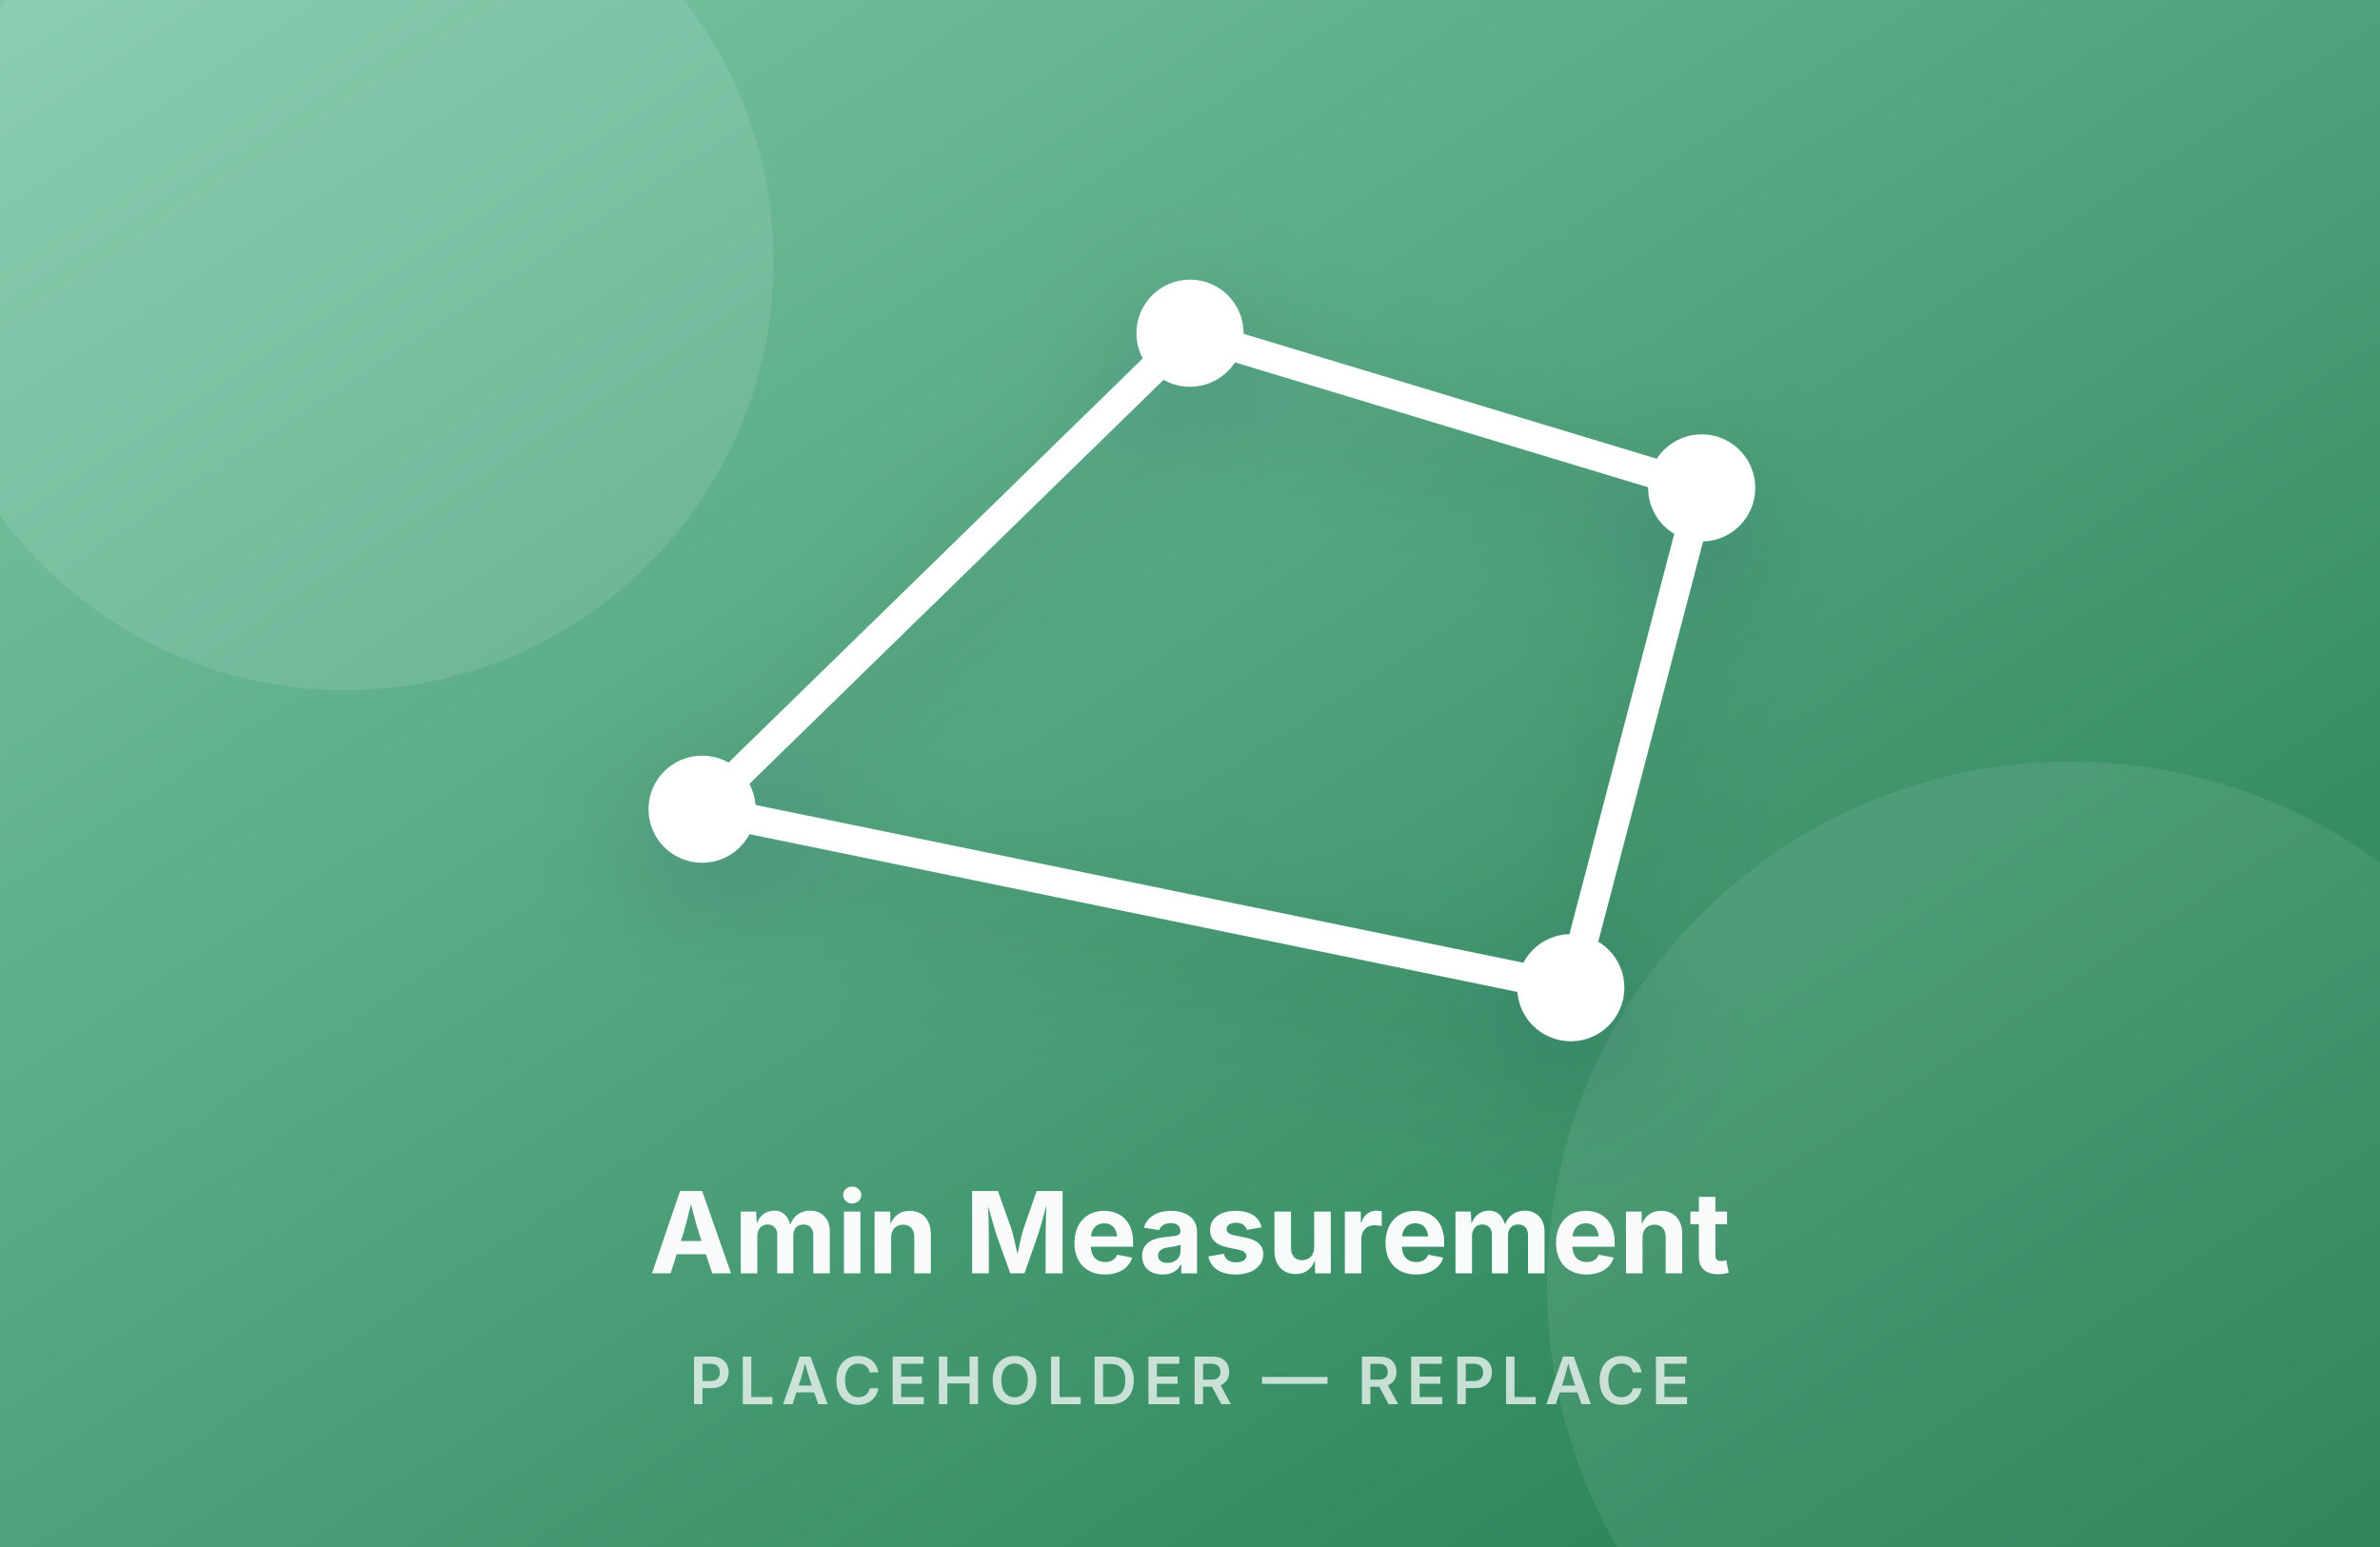
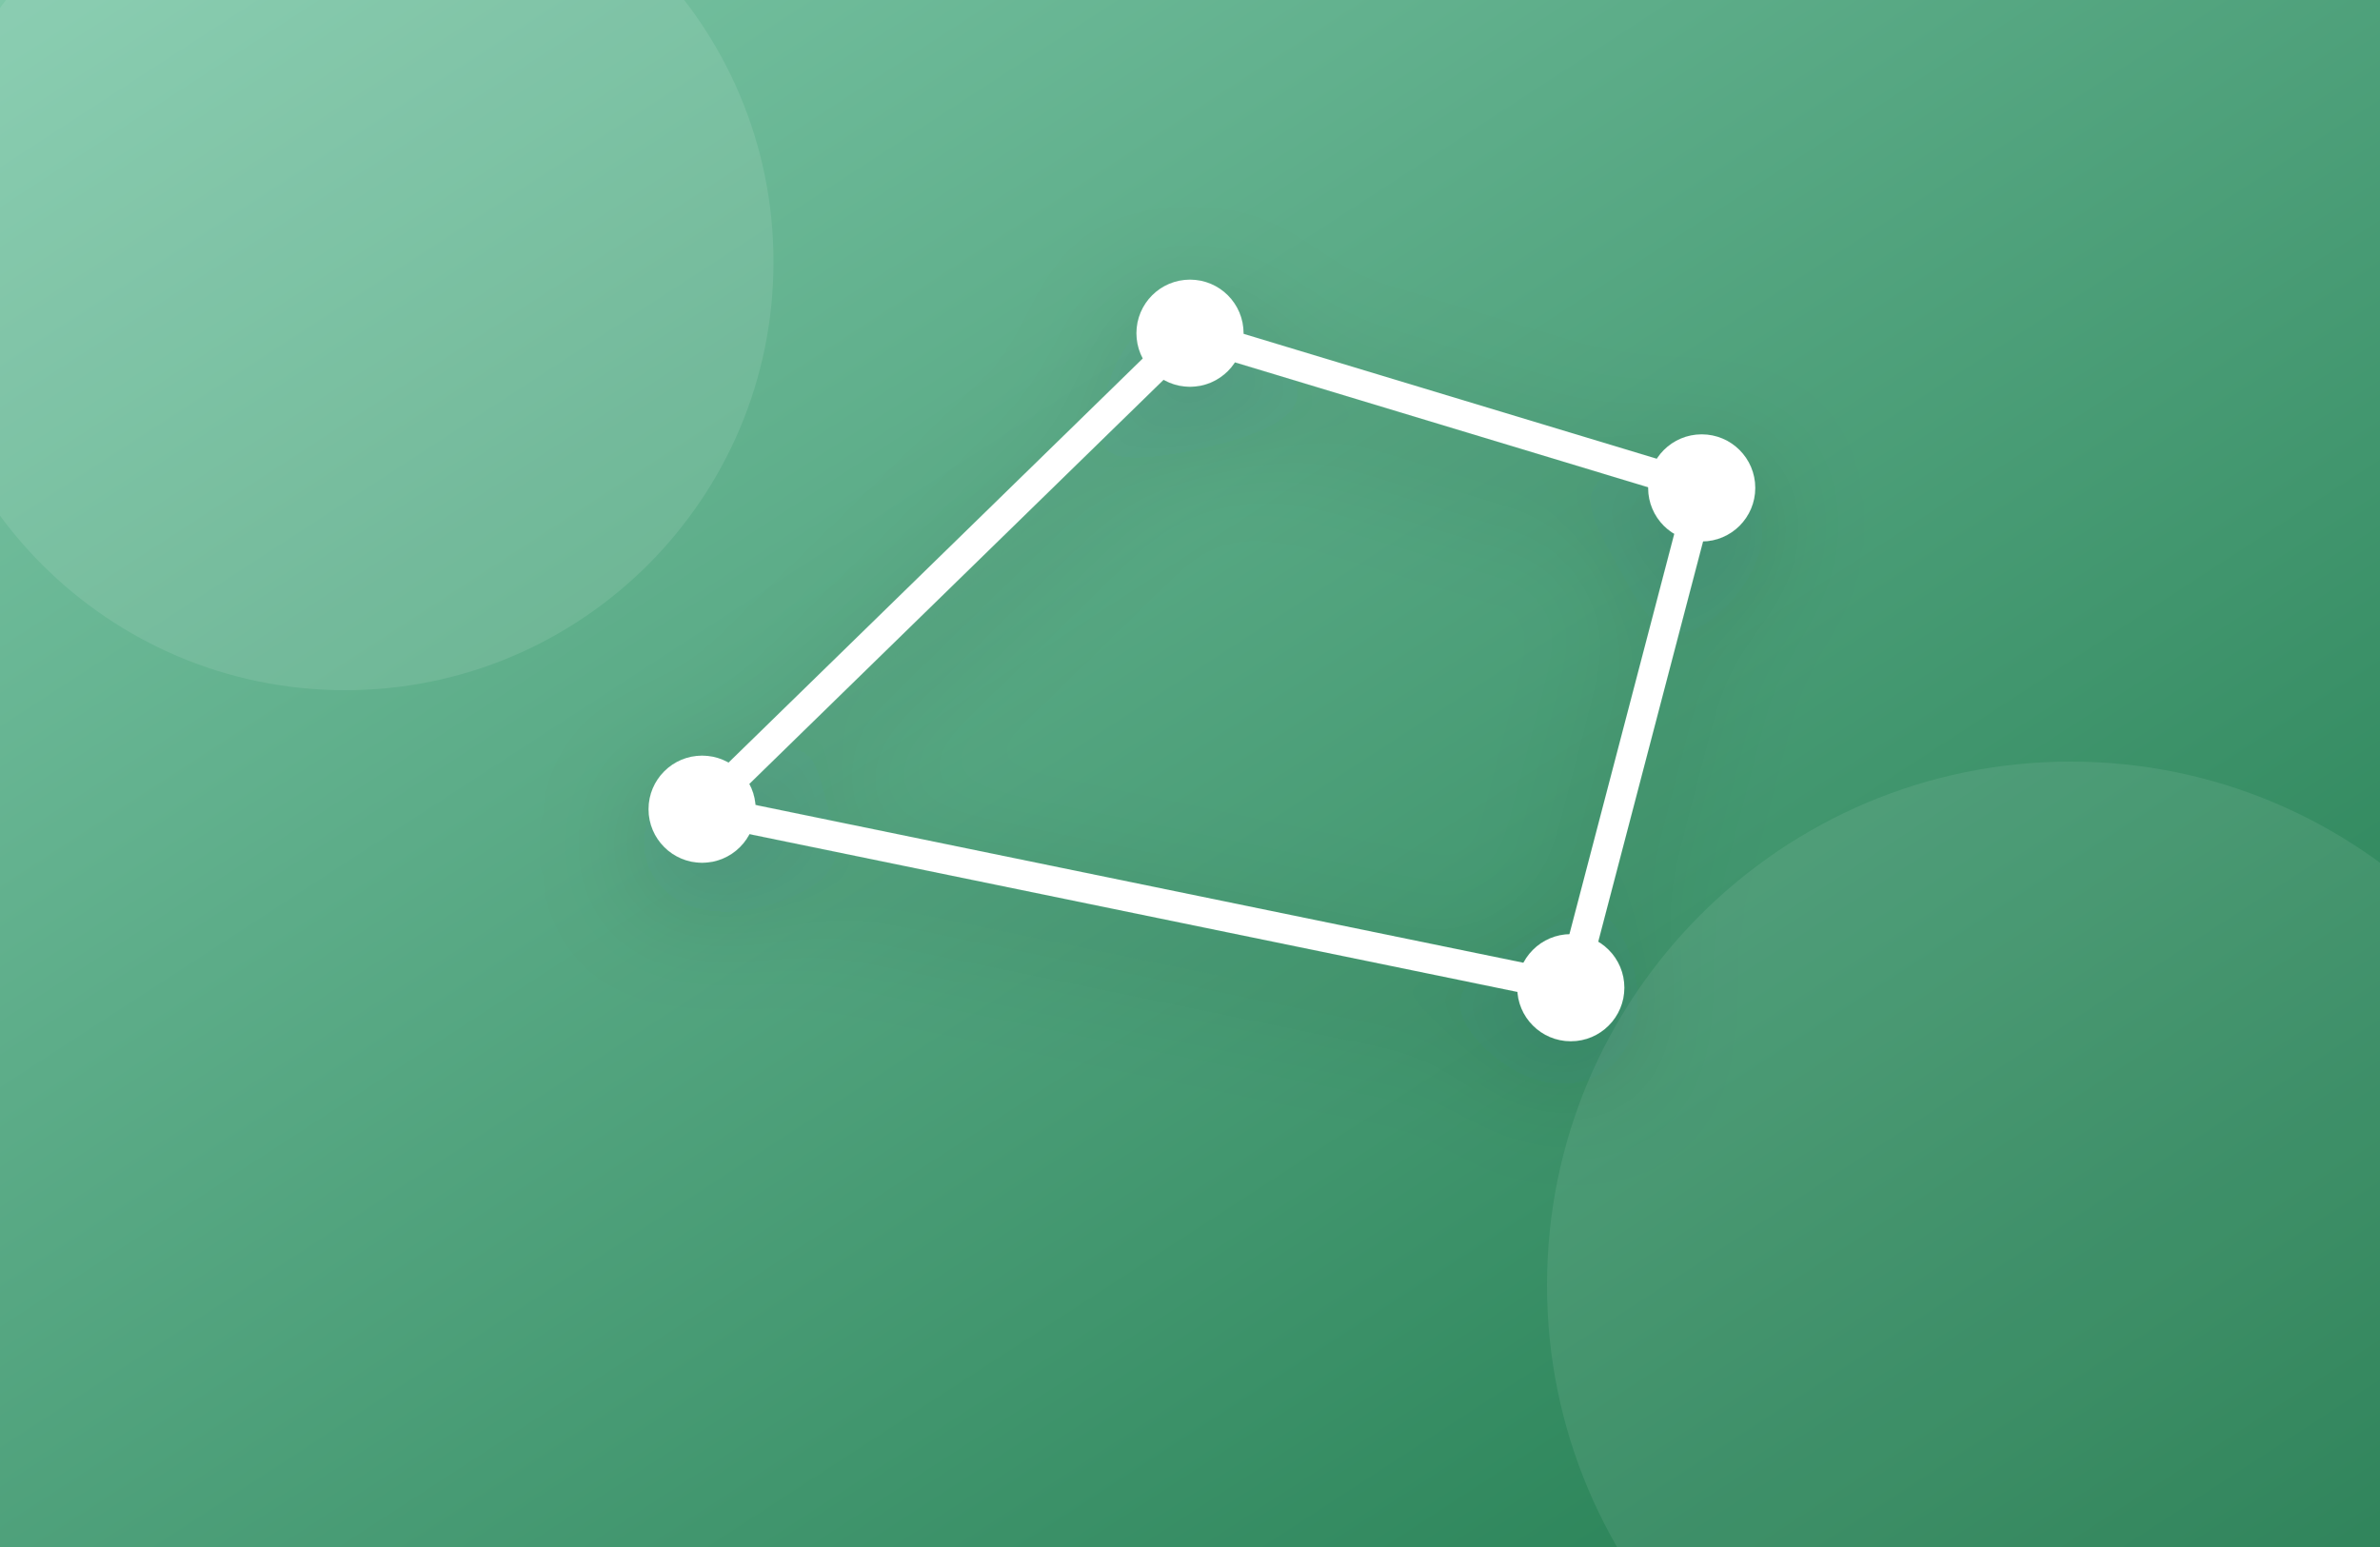
<svg xmlns="http://www.w3.org/2000/svg" viewBox="0 0 400 260" role="img" aria-label="Amin Measurement">
  <defs>
    <linearGradient id="g" x1="0" y1="0" x2="1" y2="1">
      <stop offset="0" stop-color="#7ec8a9" />
      <stop offset="1" stop-color="#1f7a4d" />
    </linearGradient>
    <filter id="s" x="-30%" y="-30%" width="160%" height="160%">
      <feDropShadow dx="0" dy="6" stdDeviation="10" flood-color="#0a2540" flood-opacity="0.18" />
    </filter>
  </defs>
  <style>
    .plot{animation:floatY 4.6s ease-in-out infinite}
    .b1{transform-box:fill-box;transform-origin:center;animation:drift 9s ease-in-out infinite}
    .b2{transform-box:fill-box;transform-origin:center;animation:drift 11s ease-in-out infinite .6s}
    @keyframes floatY{50%{transform:translateY(-6px)}}
    @keyframes drift{50%{transform:translate(5px,-5px) scale(1.05)}}
    @media (prefers-reduced-motion:reduce){.plot,.b1,.b2{animation:none}}
  </style>
  <rect width="400" height="260" fill="url(#g)" />
  <circle class="b1" cx="58" cy="44" r="72" fill="#fff" opacity=".10" />
  <circle class="b2" cx="348" cy="216" r="88" fill="#fff" opacity=".08" />
  <g class="plot" filter="url(#s)" transform="translate(104 48)">
    <g stroke="#fff" stroke-width="5" fill="none" stroke-linejoin="round">
      <path d="M14 88 L96 8 L182 34 L160 118 Z" />
    </g>
    <g fill="#fff">
      <circle cx="14" cy="88" r="9" />
      <circle cx="96" cy="8" r="9" />
      <circle cx="182" cy="34" r="9" />
      <circle cx="160" cy="118" r="9" />
    </g>
  </g>
-   <text x="200" y="214" text-anchor="middle" font-family="Inter,system-ui,sans-serif" font-size="19" font-weight="700" fill="#fff" opacity=".96">Amin Measurement</text>
-   <text x="200" y="236" text-anchor="middle" font-family="Inter,system-ui,sans-serif" font-size="11" font-weight="600" fill="#fff" opacity=".72" letter-spacing="1.1">PLACEHOLDER — REPLACE</text>
</svg>
